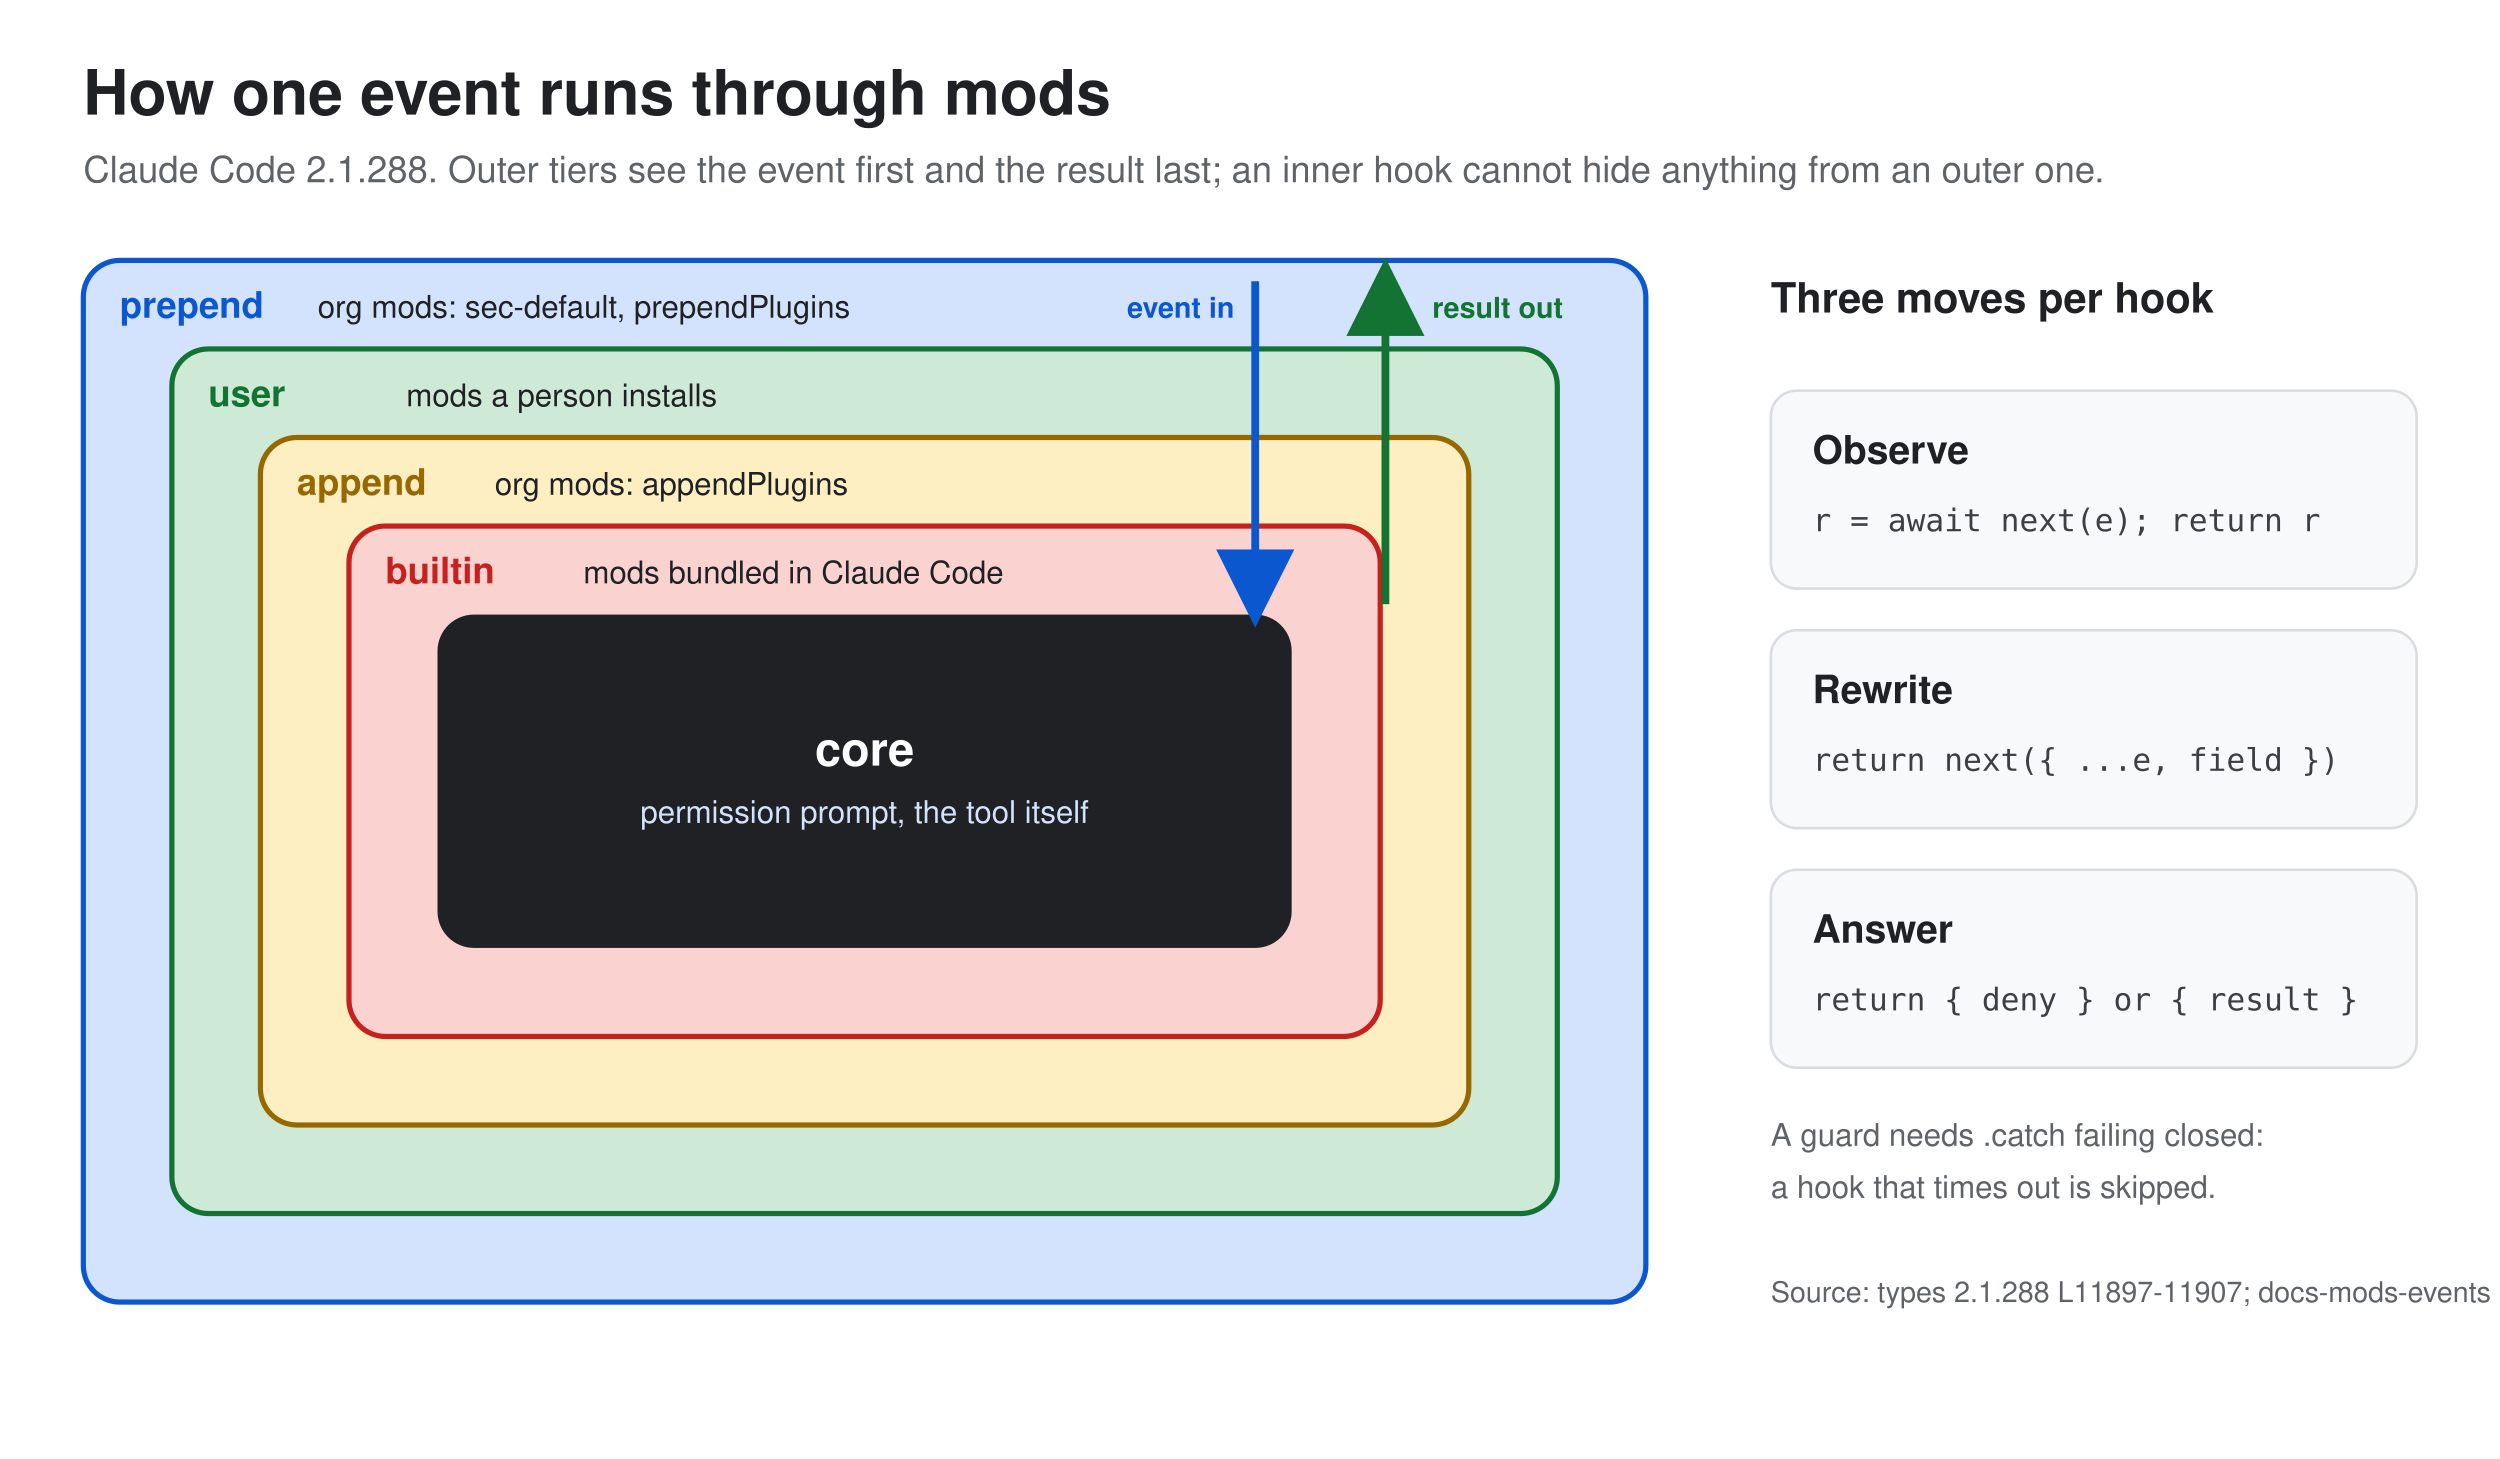
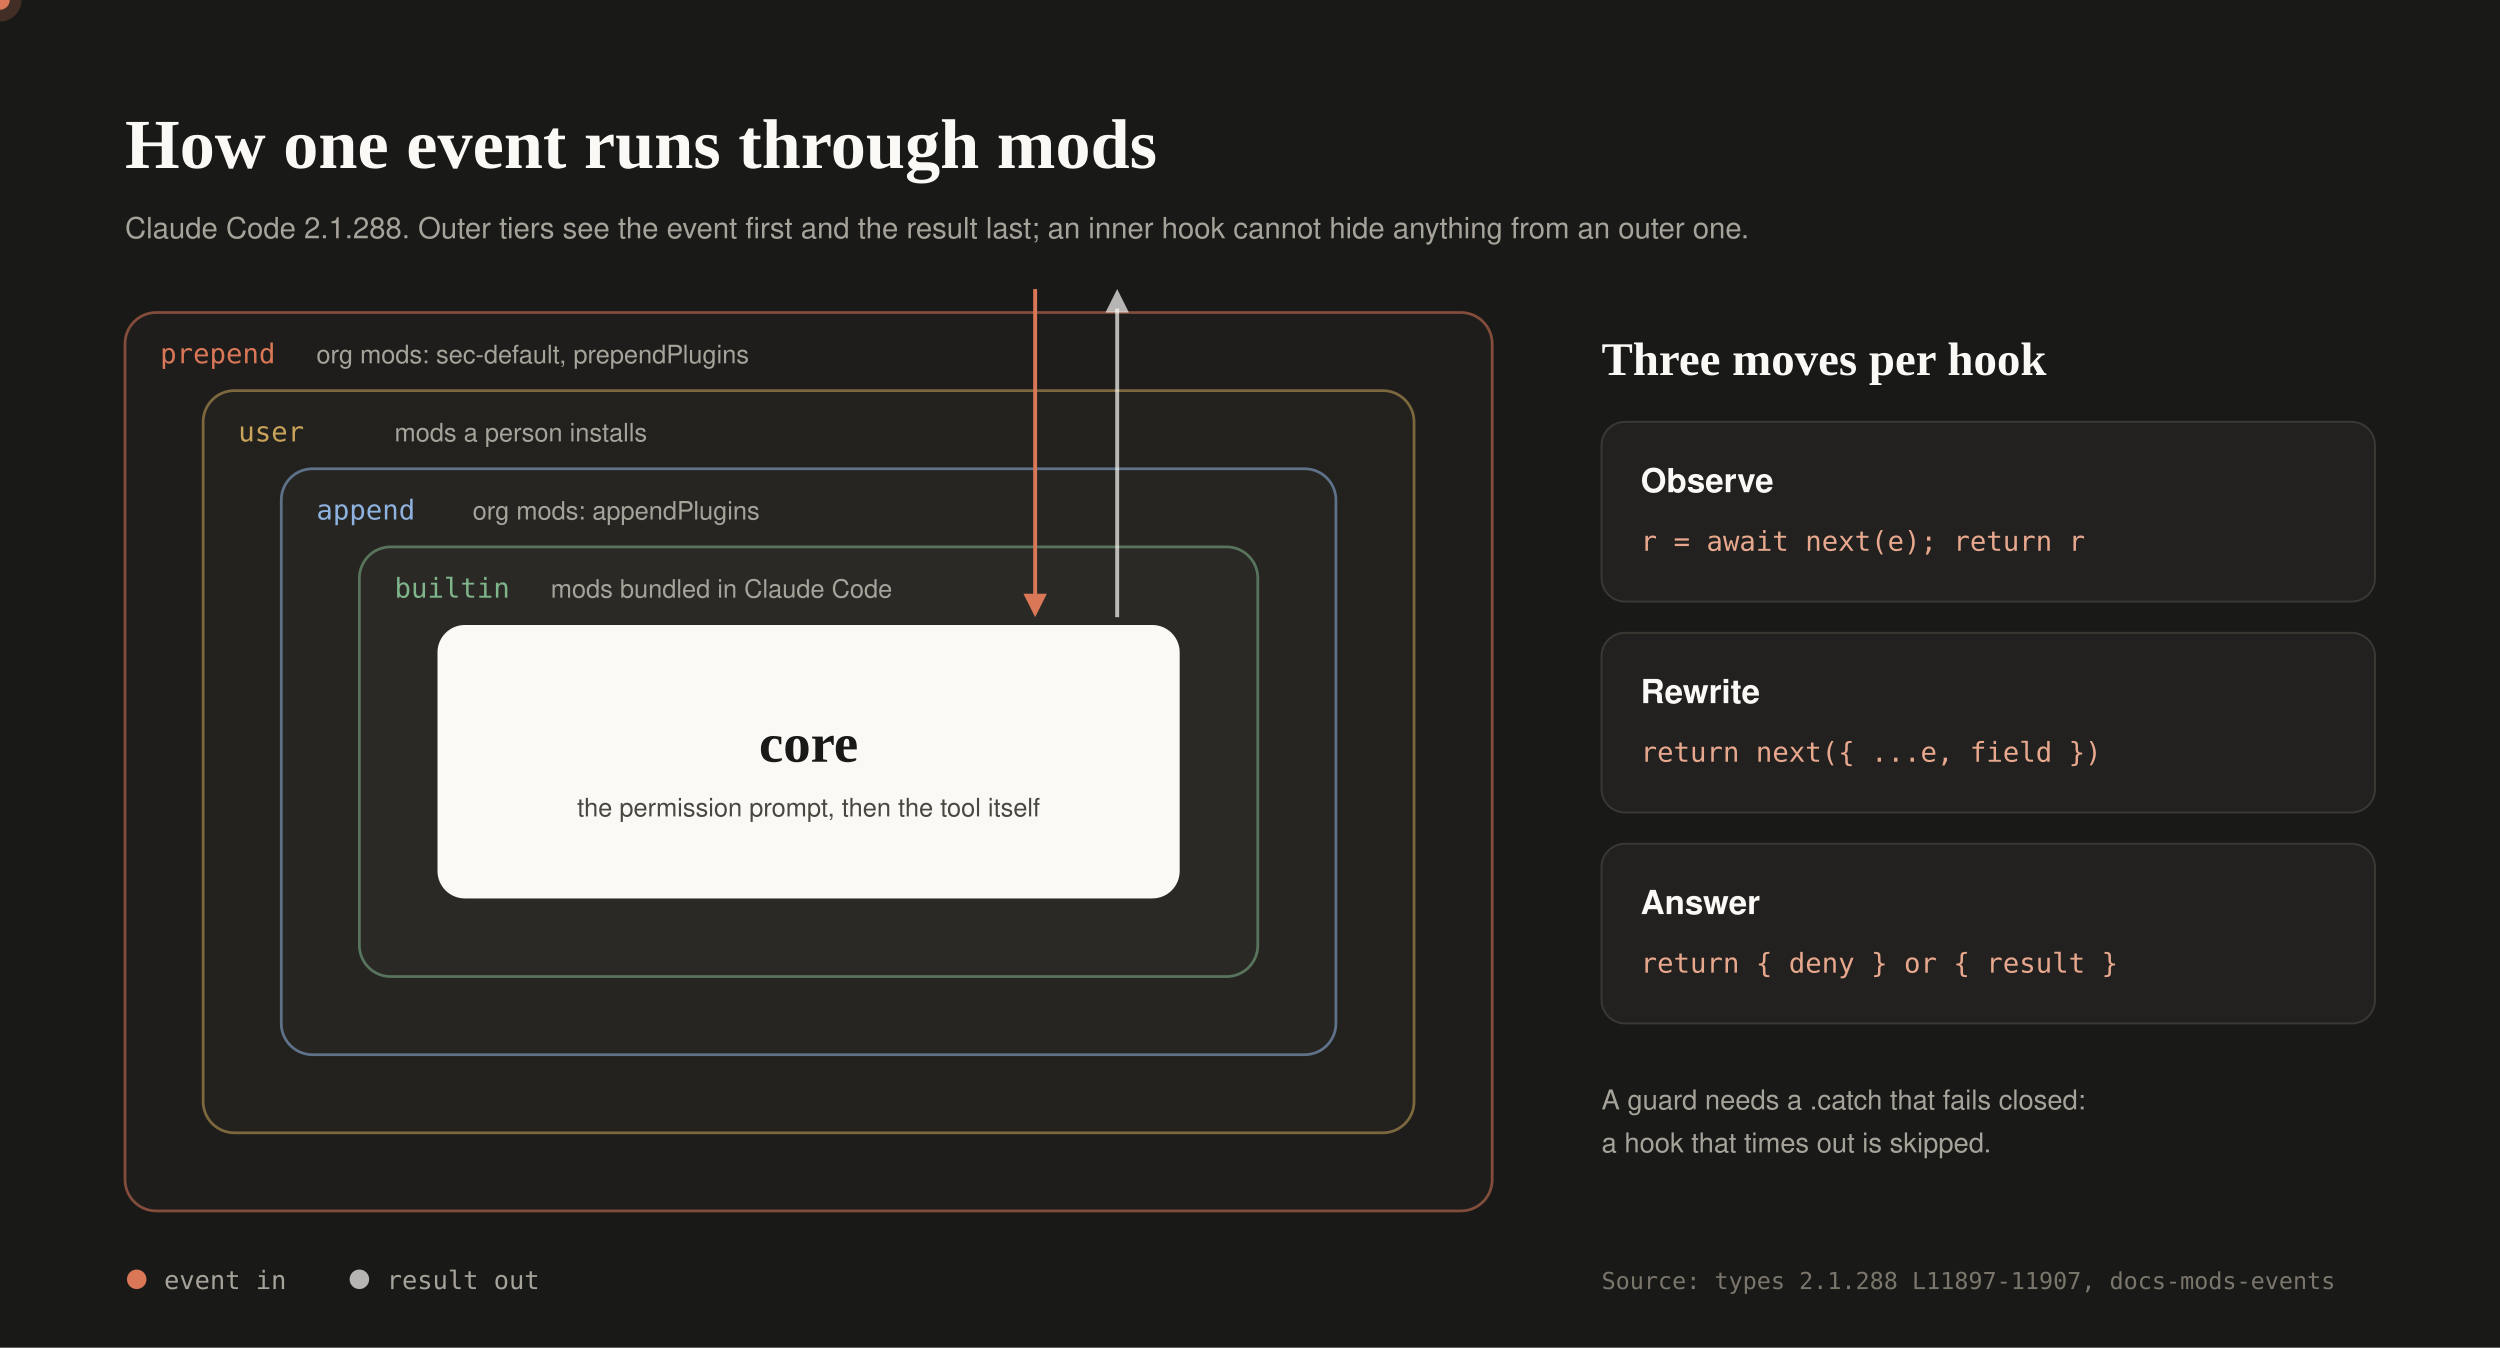
- <svg xmlns="http://www.w3.org/2000/svg" viewBox="0 0 960 560" width="960" height="560" role="img" aria-labelledby="t d">
-   <rect width="960" height="560" fill="#FFFFFF" />
-   <defs>
-     <marker id="a" markerWidth="10" markerHeight="10" refX="5" refY="5" orient="auto">
-       <path d="M0,0 L10,5 L0,10 z" fill="#0B57D0" />
-     </marker>
-     <marker id="b" markerWidth="10" markerHeight="10" refX="5" refY="5" orient="auto">
-       <path d="M0,0 L10,5 L0,10 z" fill="#137333" />
-     </marker>
-   </defs>
-   <text x="32" y="44" font-family="Helvetica, Arial, sans-serif" font-size="24" font-weight="700" fill="#202124">How one event runs through mods</text>
-   <text x="32" y="70" font-family="Helvetica, Arial, sans-serif" font-size="14" fill="#5F6368">Claude Code 2.1.288. Outer tiers see the event first and the result last; an inner hook cannot hide anything from an outer one.</text>
-   <rect x="32" y="100" width="600" height="400" rx="14" fill="#D3E3FD" stroke="#0B57D0" stroke-width="2" />
-   <text x="46" y="122" font-family="Helvetica, Arial, sans-serif" font-size="14" font-weight="700" fill="#0B57D0">prepend</text>
-   <text x="122" y="122" font-family="Helvetica, Arial, sans-serif" font-size="12" fill="#202124">org mods: sec-default, prependPlugins</text>
-   <rect x="66" y="134" width="532" height="332" rx="14" fill="#CEEAD6" stroke="#137333" stroke-width="2" />
-   <text x="80" y="156" font-family="Helvetica, Arial, sans-serif" font-size="14" font-weight="700" fill="#137333">user</text>
-   <text x="156" y="156" font-family="Helvetica, Arial, sans-serif" font-size="12" fill="#202124">mods a person installs</text>
-   <rect x="100" y="168" width="464" height="264" rx="14" fill="#FEEFC3" stroke="#976800" stroke-width="2" />
-   <text x="114" y="190" font-family="Helvetica, Arial, sans-serif" font-size="14" font-weight="700" fill="#976800">append</text>
-   <text x="190" y="190" font-family="Helvetica, Arial, sans-serif" font-size="12" fill="#202124">org mods: appendPlugins</text>
-   <rect x="134" y="202" width="396" height="196" rx="14" fill="#FAD2CF" stroke="#C5221F" stroke-width="2" />
-   <text x="148" y="224" font-family="Helvetica, Arial, sans-serif" font-size="14" font-weight="700" fill="#C5221F">builtin</text>
-   <text x="224" y="224" font-family="Helvetica, Arial, sans-serif" font-size="12" fill="#202124">mods bundled in Claude Code</text>
-   <rect x="168" y="236" width="328" height="128" rx="14" fill="#202124" />
-   <text x="332.0" y="294.0" text-anchor="middle" font-family="Helvetica, Arial, sans-serif" font-size="18" font-weight="700" fill="#FFFFFF">core</text>
-   <text x="332.0" y="316.0" text-anchor="middle" font-family="Helvetica, Arial, sans-serif" font-size="12" fill="#D3E3FD">permission prompt, the tool itself</text>
-   <path d="M 482 108 L 482 226" stroke="#0B57D0" stroke-width="3" marker-end="url(#a)" />
-   <path d="M 532 232 L 532 114" stroke="#137333" stroke-width="3" marker-end="url(#b)" />
-   <text x="474" y="122" text-anchor="end" font-family="Helvetica, Arial, sans-serif" font-size="11" font-weight="700" fill="#0B57D0">event in</text>
-   <text x="550" y="122" font-family="Helvetica, Arial, sans-serif" font-size="11" font-weight="700" fill="#137333">result out</text>
-   <text x="680" y="120" font-family="Helvetica, Arial, sans-serif" font-size="16" font-weight="700" fill="#202124">Three moves per hook</text>
-   <rect x="680" y="150" width="248" height="76" rx="10" fill="#F8F9FA" stroke="#DADCE0" />
-   <text x="696" y="178" font-family="Helvetica, Arial, sans-serif" font-size="15" font-weight="700" fill="#202124">Observe</text>
-   <text x="696" y="204" font-family="Menlo, Consolas, monospace" font-size="12" fill="#3C4043">r = await next(e); return r</text>
-   <rect x="680" y="242" width="248" height="76" rx="10" fill="#F8F9FA" stroke="#DADCE0" />
-   <text x="696" y="270" font-family="Helvetica, Arial, sans-serif" font-size="15" font-weight="700" fill="#202124">Rewrite</text>
-   <text x="696" y="296" font-family="Menlo, Consolas, monospace" font-size="12" fill="#3C4043">return next({ ...e, field })</text>
-   <rect x="680" y="334" width="248" height="76" rx="10" fill="#F8F9FA" stroke="#DADCE0" />
-   <text x="696" y="362" font-family="Helvetica, Arial, sans-serif" font-size="15" font-weight="700" fill="#202124">Answer</text>
-   <text x="696" y="388" font-family="Menlo, Consolas, monospace" font-size="12" fill="#3C4043">return { deny } or { result }</text>
-   <text x="680" y="440" font-family="Helvetica, Arial, sans-serif" font-size="12" fill="#5F6368">A guard needs .catch failing closed:</text>
-   <text x="680" y="460" font-family="Helvetica, Arial, sans-serif" font-size="12" fill="#5F6368">a hook that times out is skipped.</text>
-   <text x="680" y="500" font-family="Helvetica, Arial, sans-serif" font-size="11" fill="#5F6368">Source: types 2.1.288 L11897-11907; docs-mods-events</text>
+ <svg xmlns="http://www.w3.org/2000/svg" xmlns:xlink="http://www.w3.org/1999/xlink" viewBox="0 0 1280 690" width="1280" height="690" role="img" aria-labelledby="hc-t hc-d">
+   <rect width="1280" height="690" fill="#191917" />
+   <text x="64" y="86" font-family="'Source Serif 4', Georgia, 'Times New Roman', serif" font-size="36" font-weight="600" fill="#FAF9F5" text-anchor="start">How one event runs through mods</text>
+   <text x="64" y="122" font-family="'IBM Plex Sans', 'Segoe UI', Helvetica, Arial, sans-serif" font-size="15" font-weight="400" fill="#a6a39a" text-anchor="start">Claude Code 2.1.288. Outer tiers see the event first and the result last; an inner hook cannot hide anything from an outer one.</text>
+   <rect x="64" y="160" width="700" height="460" rx="16" fill="#1e1d1b" stroke="#D97757" stroke-opacity="0.55" stroke-width="1.4" />
+   <text x="82" y="186" font-family="'IBM Plex Mono', ui-monospace, Menlo, Consolas, monospace" font-size="14" font-weight="500" fill="#D97757" text-anchor="start">prepend</text>
+   <text x="162" y="186" font-family="'IBM Plex Sans', 'Segoe UI', Helvetica, Arial, sans-serif" font-size="13" font-weight="400" fill="#a6a39a" text-anchor="start">org mods: sec-default, prependPlugins</text>
+   <rect x="104" y="200" width="620" height="380" rx="16" fill="#22211e" stroke="#C9A35A" stroke-opacity="0.55" stroke-width="1.4" />
+   <text x="122" y="226" font-family="'IBM Plex Mono', ui-monospace, Menlo, Consolas, monospace" font-size="14" font-weight="500" fill="#C9A35A" text-anchor="start">user</text>
+   <text x="202" y="226" font-family="'IBM Plex Sans', 'Segoe UI', Helvetica, Arial, sans-serif" font-size="13" font-weight="400" fill="#a6a39a" text-anchor="start">mods a person installs</text>
+   <rect x="144" y="240" width="540" height="300" rx="16" fill="#262522" stroke="#8FB3E0" stroke-opacity="0.55" stroke-width="1.4" />
+   <text x="162" y="266" font-family="'IBM Plex Mono', ui-monospace, Menlo, Consolas, monospace" font-size="14" font-weight="500" fill="#8FB3E0" text-anchor="start">append</text>
+   <text x="242" y="266" font-family="'IBM Plex Sans', 'Segoe UI', Helvetica, Arial, sans-serif" font-size="13" font-weight="400" fill="#a6a39a" text-anchor="start">org mods: appendPlugins</text>
+   <rect x="184" y="280" width="460" height="220" rx="16" fill="#2a2926" stroke="#7FB58A" stroke-opacity="0.55" stroke-width="1.4" />
+   <text x="202" y="306" font-family="'IBM Plex Mono', ui-monospace, Menlo, Consolas, monospace" font-size="14" font-weight="500" fill="#7FB58A" text-anchor="start">builtin</text>
+   <text x="282" y="306" font-family="'IBM Plex Sans', 'Segoe UI', Helvetica, Arial, sans-serif" font-size="13" font-weight="400" fill="#a6a39a" text-anchor="start">mods bundled in Claude Code</text>
+   <rect x="224" y="320" width="380" height="140" rx="14" fill="#FAF9F5" />
+   <text x="414.0" y="390" font-family="'Source Serif 4', Georgia, 'Times New Roman', serif" font-size="28" font-weight="600" fill="#191917" text-anchor="middle">core</text>
+   <text x="414.0" y="418" font-family="'IBM Plex Sans', 'Segoe UI', Helvetica, Arial, sans-serif" font-size="13" font-weight="400" fill="#4a4740" text-anchor="middle">the permission prompt, then the tool itself</text>
+   <line x1="530" y1="148" x2="530" y2="306" stroke="#D97757" stroke-width="2" />
+   <path d="M524 304 L530 316 L536 304 Z" fill="#D97757" />
+   <line x1="572" y1="316" x2="572" y2="158" stroke="#FAF9F5" stroke-opacity="0.7" stroke-width="2" />
+   <path d="M566 160 L572 148 L578 160 Z" fill="#FAF9F5" fill-opacity="0.7" />
+   <path id="hc-loop" d="M530 148 L530 316 L572 316 L572 148" fill="none" stroke="none" />
+   <g>
+     <circle r="11" fill="#D97757" fill-opacity="0.22" />
+     <circle r="5" fill="#D97757" />
+     <animateMotion dur="4.5s" repeatCount="indefinite" calcMode="linear">
+       <mpath href="#hc-loop" xlink:href="#hc-loop" />
+     </animateMotion>
+   </g>
+   <circle cx="70" cy="655" r="5" fill="#D97757" />
+   <text x="84" y="660" font-family="'IBM Plex Mono', ui-monospace, Menlo, Consolas, monospace" font-size="13" font-weight="400" fill="#a6a39a" text-anchor="start">event in</text>
+   <circle cx="184" cy="655" r="5" fill="#FAF9F5" fill-opacity="0.7" />
+   <text x="198" y="660" font-family="'IBM Plex Mono', ui-monospace, Menlo, Consolas, monospace" font-size="13" font-weight="400" fill="#a6a39a" text-anchor="start">result out</text>
+   <text x="820" y="192" font-family="'Source Serif 4', Georgia, 'Times New Roman', serif" font-size="24" font-weight="600" fill="#FAF9F5" text-anchor="start">Three moves per hook</text>
+   <rect x="820" y="216" width="396" height="92" rx="12" fill="#22211f" stroke="#3a3833" />
+   <text x="840" y="252" font-family="'IBM Plex Sans', 'Segoe UI', Helvetica, Arial, sans-serif" font-size="17" font-weight="600" fill="#FAF9F5" text-anchor="start">Observe</text>
+   <text x="840" y="282" font-family="'IBM Plex Mono', ui-monospace, Menlo, Consolas, monospace" font-size="14" font-weight="400" fill="#e8a88e" text-anchor="start">r = await next(e); return r</text>
+   <rect x="820" y="324" width="396" height="92" rx="12" fill="#22211f" stroke="#3a3833" />
+   <text x="840" y="360" font-family="'IBM Plex Sans', 'Segoe UI', Helvetica, Arial, sans-serif" font-size="17" font-weight="600" fill="#FAF9F5" text-anchor="start">Rewrite</text>
+   <text x="840" y="390" font-family="'IBM Plex Mono', ui-monospace, Menlo, Consolas, monospace" font-size="14" font-weight="400" fill="#e8a88e" text-anchor="start">return next({ ...e, field })</text>
+   <rect x="820" y="432" width="396" height="92" rx="12" fill="#22211f" stroke="#3a3833" />
+   <text x="840" y="468" font-family="'IBM Plex Sans', 'Segoe UI', Helvetica, Arial, sans-serif" font-size="17" font-weight="600" fill="#FAF9F5" text-anchor="start">Answer</text>
+   <text x="840" y="498" font-family="'IBM Plex Mono', ui-monospace, Menlo, Consolas, monospace" font-size="14" font-weight="400" fill="#e8a88e" text-anchor="start">return { deny } or { result }</text>
+   <text x="820" y="568" font-family="'IBM Plex Sans', 'Segoe UI', Helvetica, Arial, sans-serif" font-size="14" font-weight="400" fill="#a6a39a" text-anchor="start">A guard needs a .catch that fails closed:</text>
+   <text x="820" y="590" font-family="'IBM Plex Sans', 'Segoe UI', Helvetica, Arial, sans-serif" font-size="14" font-weight="400" fill="#a6a39a" text-anchor="start">a hook that times out is skipped.</text>
+   <text x="820" y="660" font-family="'IBM Plex Mono', ui-monospace, Menlo, Consolas, monospace" font-size="12" font-weight="400" fill="#7a766c" text-anchor="start">Source: types 2.1.288 L11897-11907, docs-mods-events</text>
</svg>
